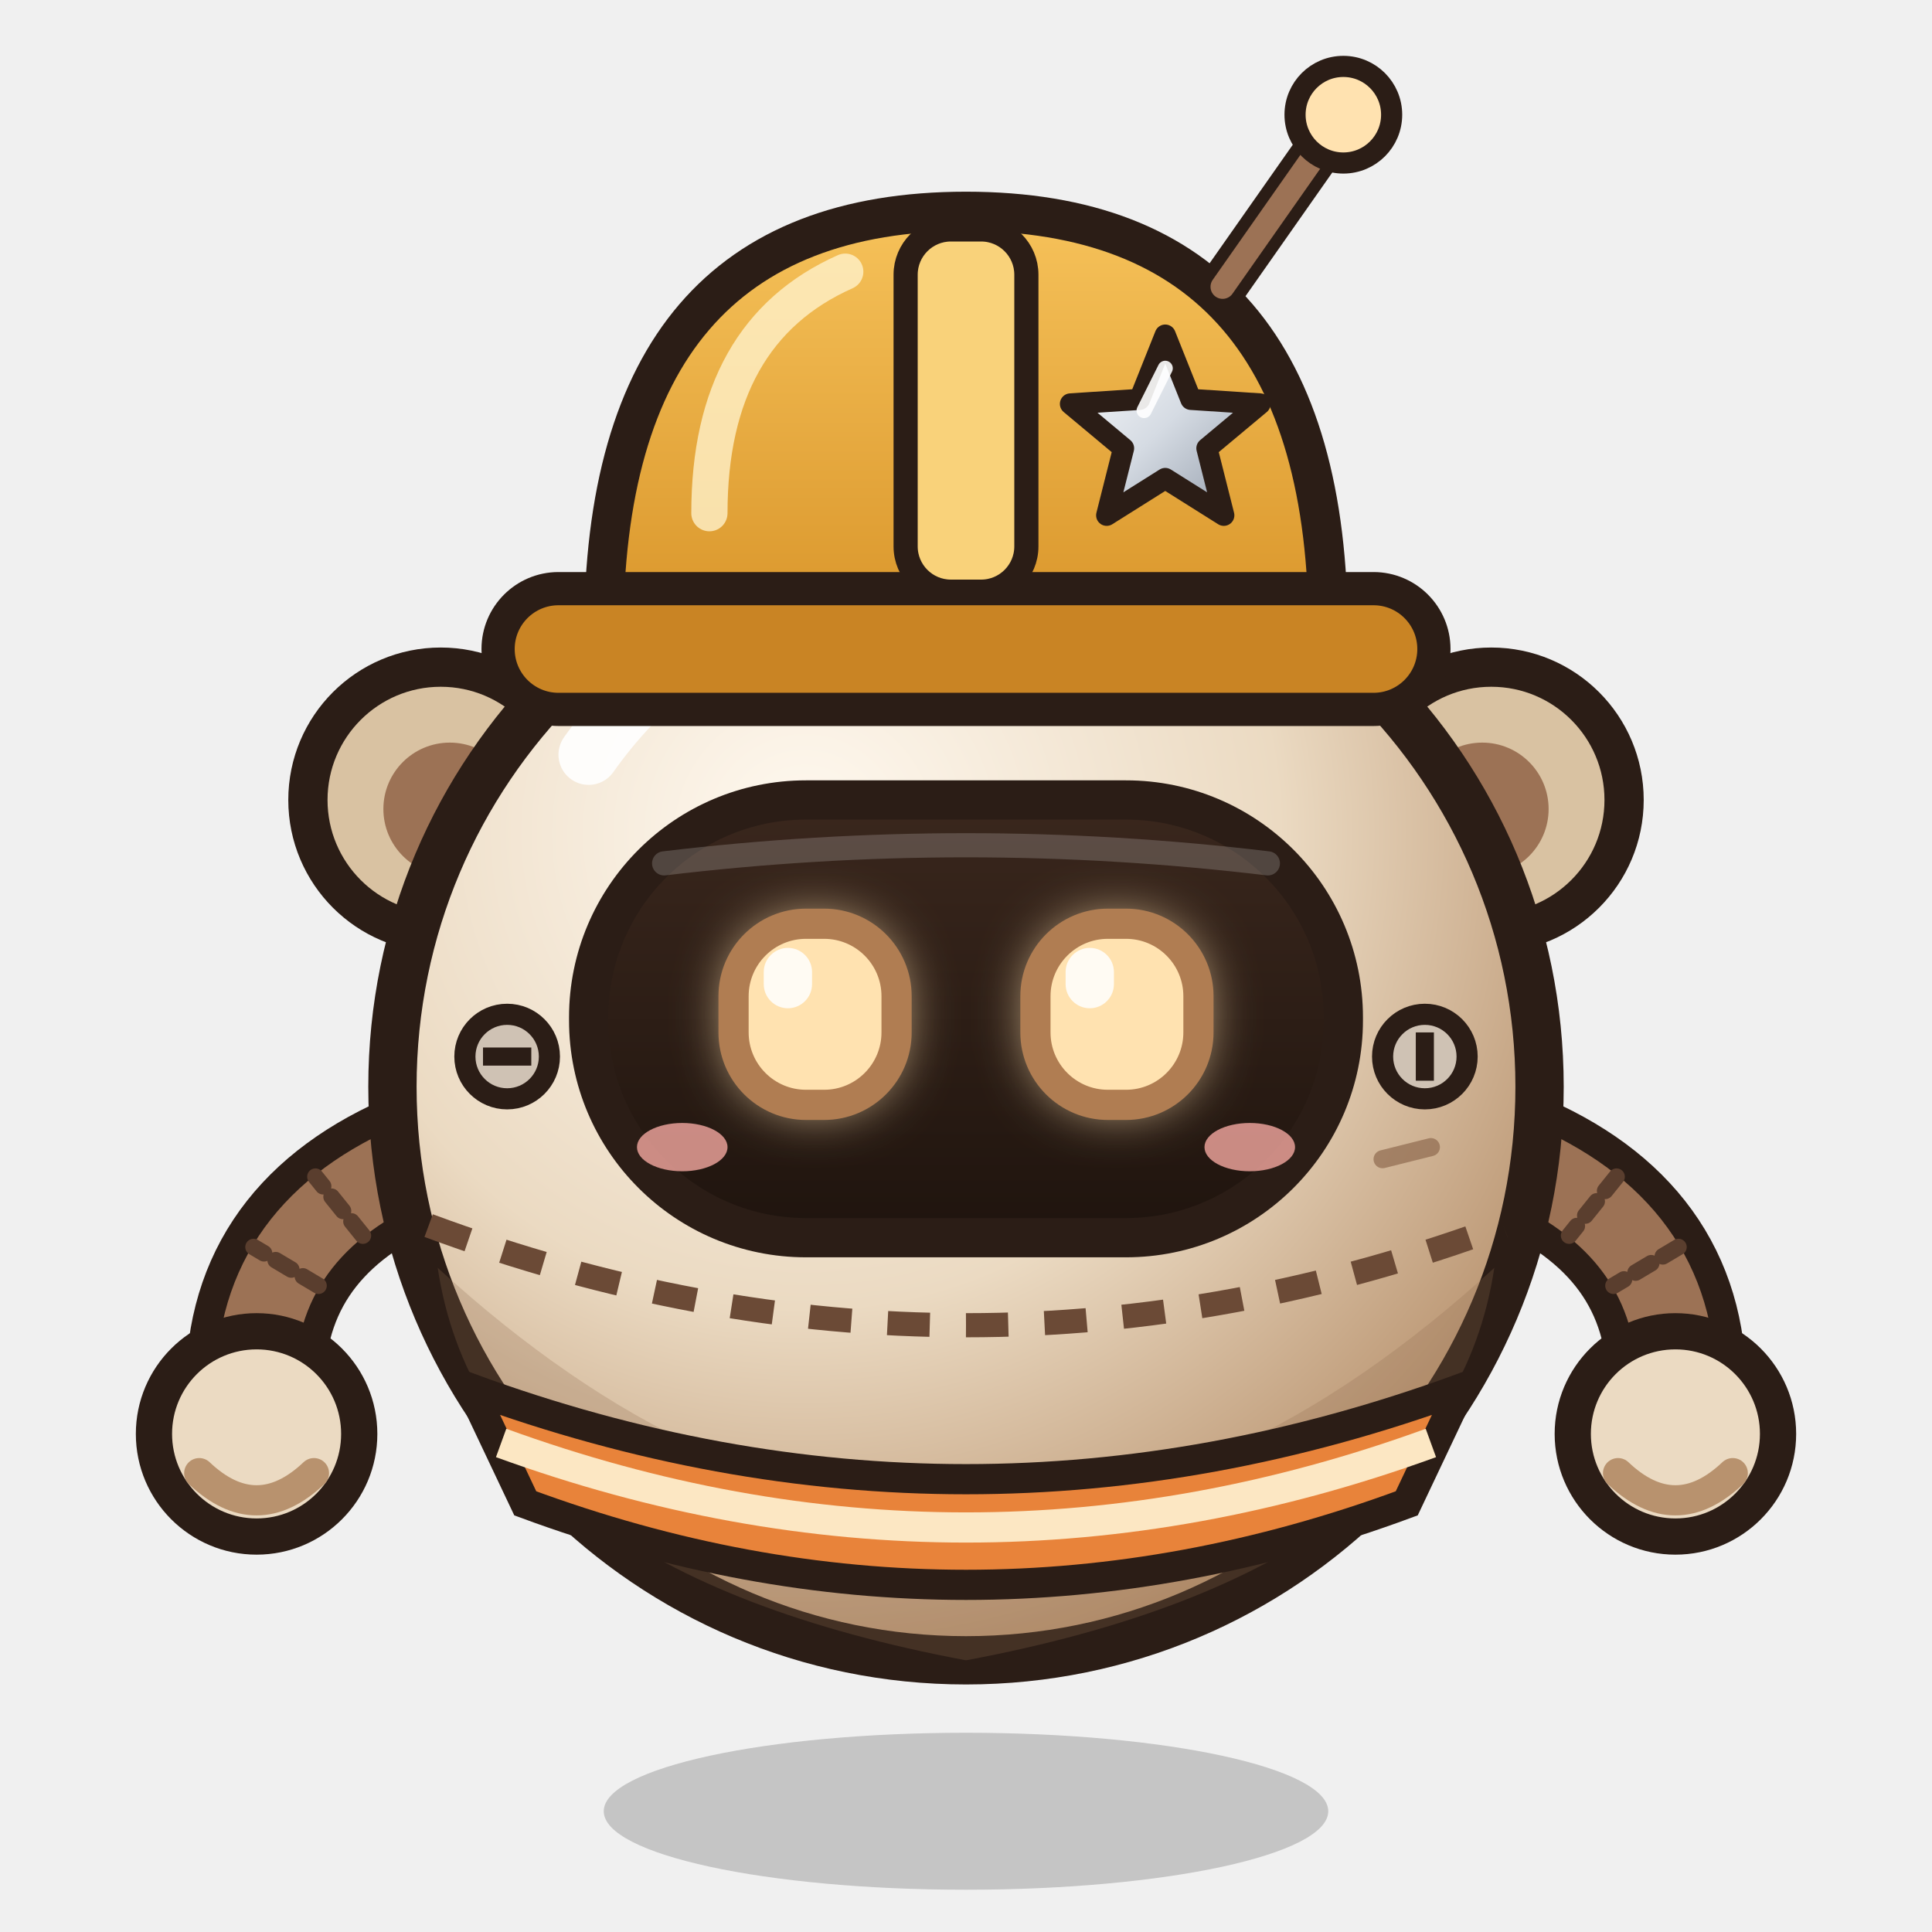
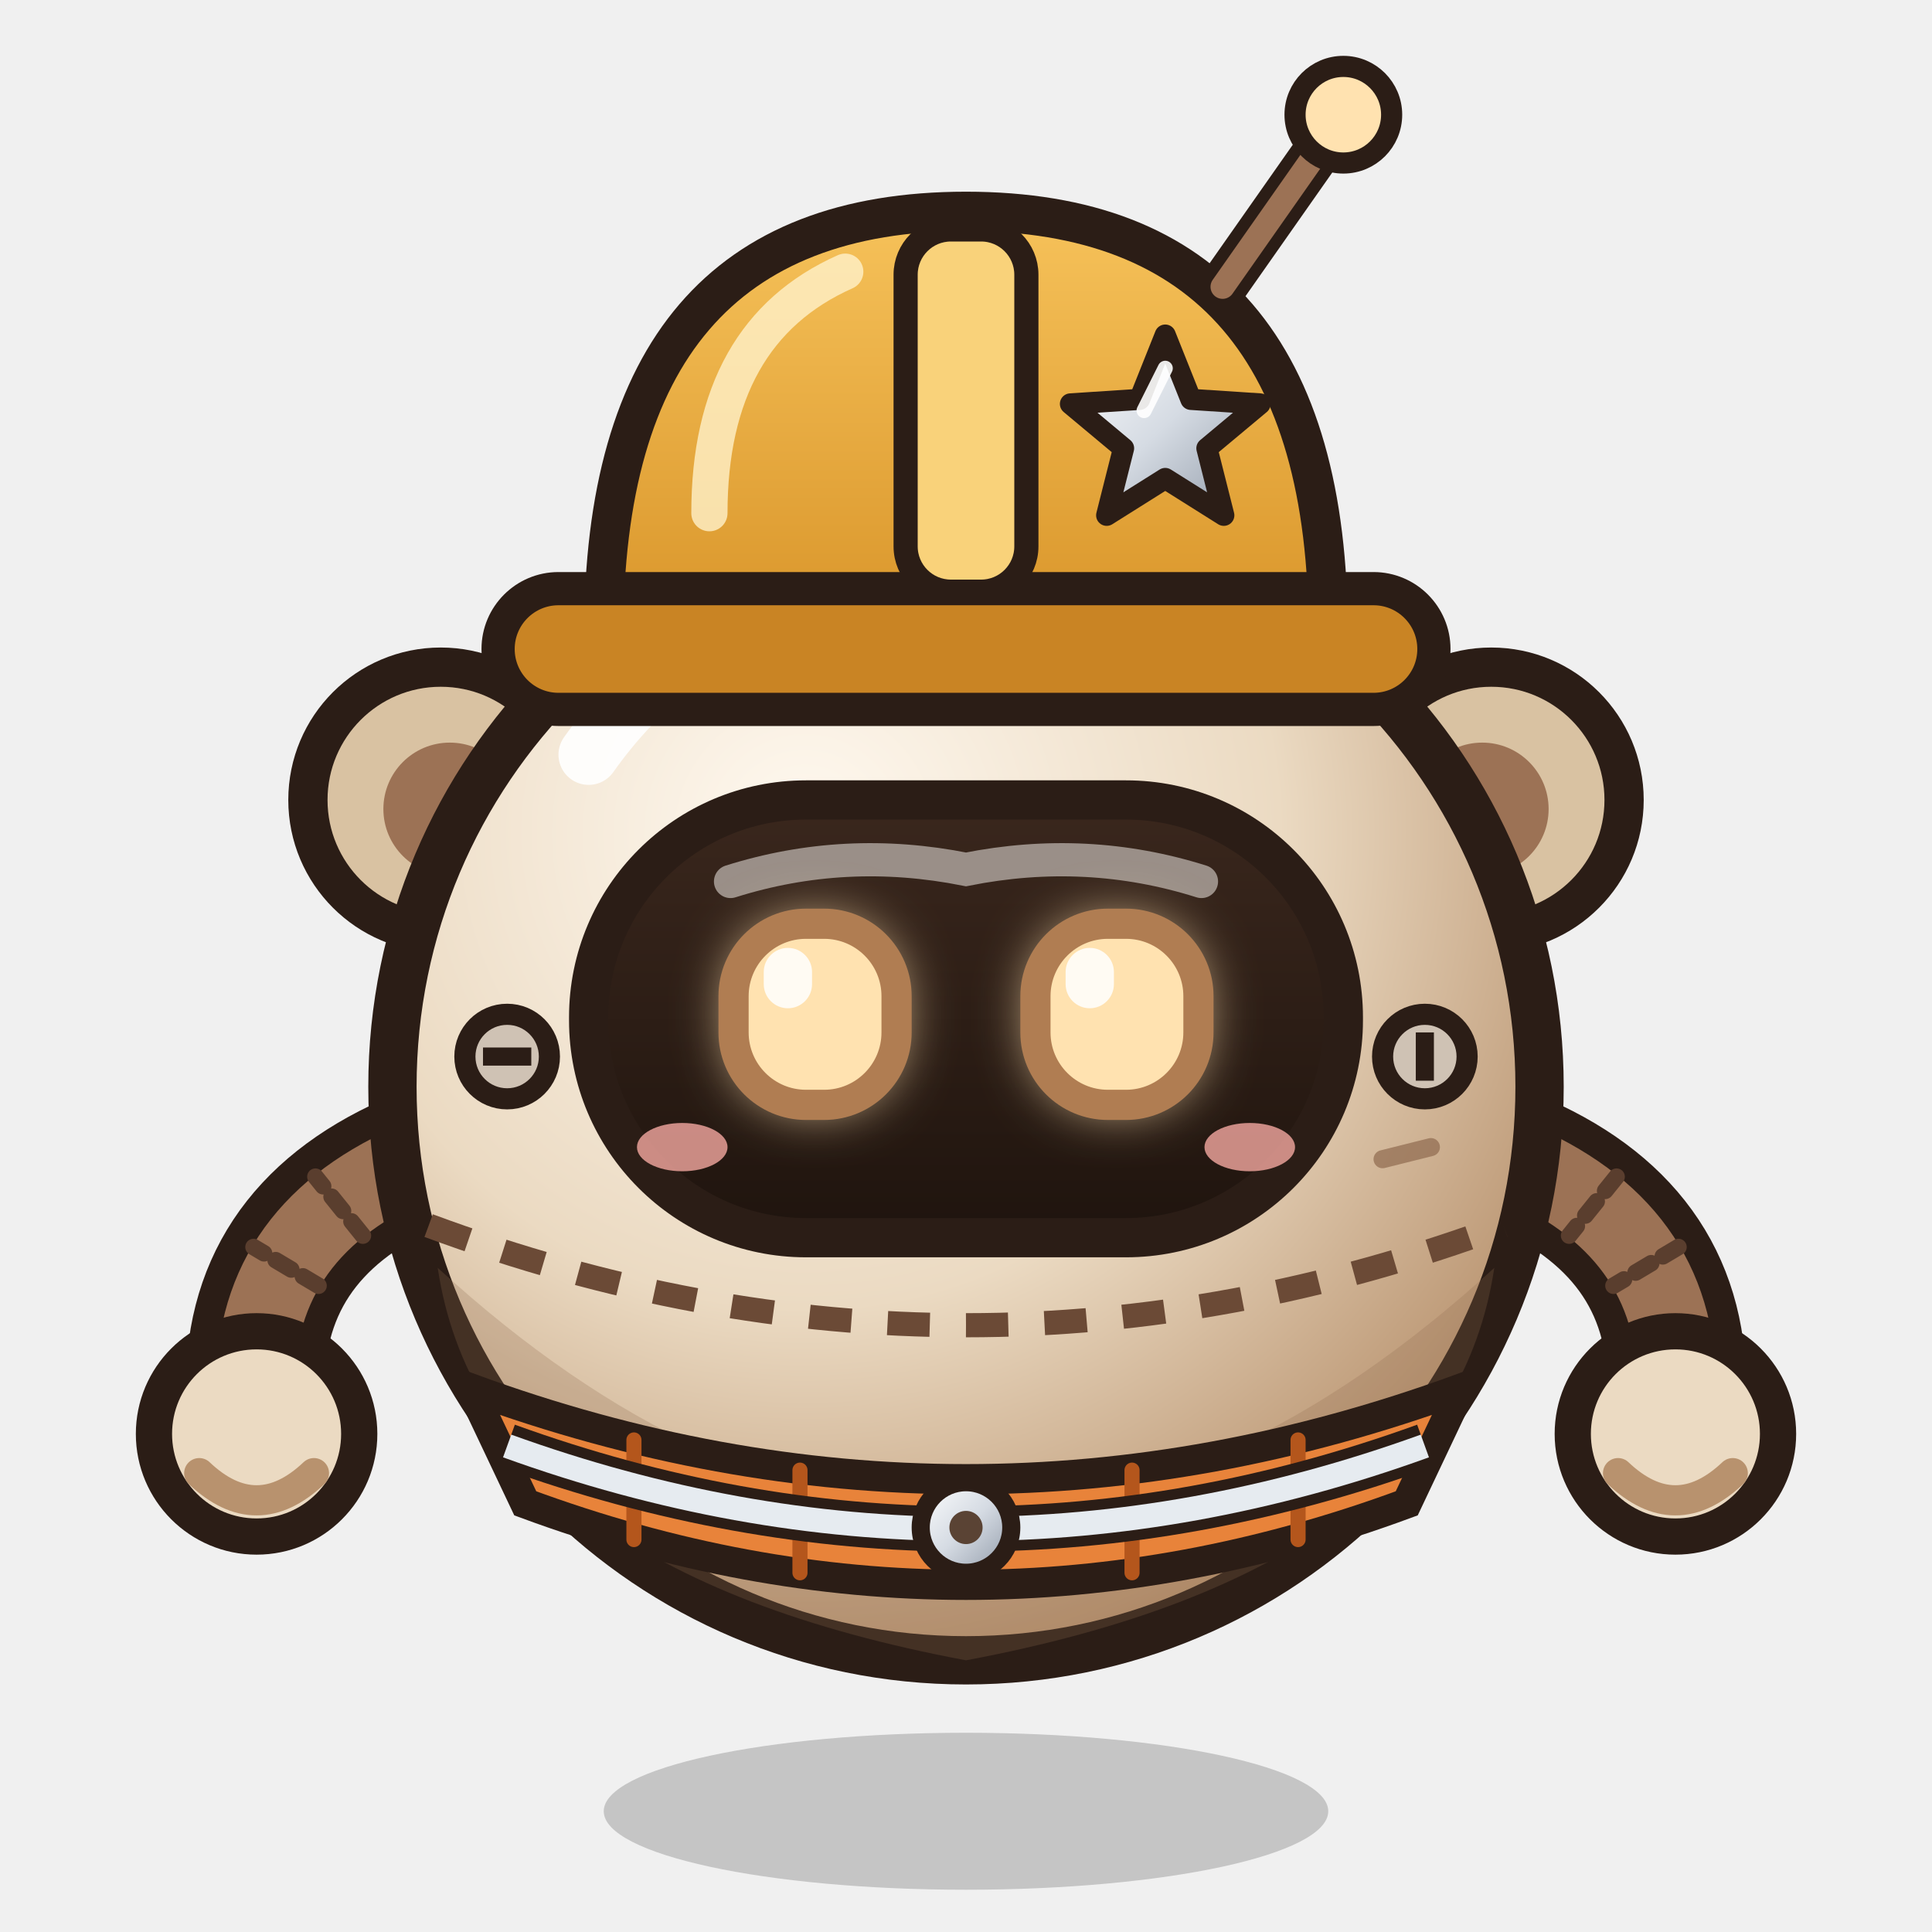
<svg xmlns="http://www.w3.org/2000/svg" viewBox="0 0 64 64" width="256" height="256">
  <defs>
    <radialGradient id="shell" cx="36%" cy="28%" r="75%">
      <stop offset="0%" stop-color="#FFF9F0" />
      <stop offset="55%" stop-color="#EBDAC2" />
      <stop offset="100%" stop-color="#B8926E" />
    </radialGradient>
    <linearGradient id="screen" x1="0" y1="0" x2="0" y2="1">
      <stop offset="0%" stop-color="#3A271D" />
      <stop offset="100%" stop-color="#1F140E" />
    </linearGradient>
    <linearGradient id="hat" x1="0" y1="0" x2="0" y2="1">
      <stop offset="0%" stop-color="#F6C25A" />
      <stop offset="100%" stop-color="#D9952A" />
    </linearGradient>
    <linearGradient id="silver" x1="0" y1="0" x2="1" y2="1">
      <stop offset="0%" stop-color="#FFFFFF" />
      <stop offset="50%" stop-color="#D5DBE3" />
      <stop offset="100%" stop-color="#8E98A6" />
    </linearGradient>
    <filter id="eyeGlow" x="-50%" y="-50%" width="200%" height="200%">
      <feGaussianBlur stdDeviation="0.9" result="b" />
      <feMerge>
        <feMergeNode in="b" />
        <feMergeNode in="SourceGraphic" />
      </feMerge>
    </filter>
  </defs>
  <ellipse cx="32" cy="60" rx="12" ry="2.6" fill="#000" opacity="0.18" />
  <path d="M15 38 Q9 40 8.5 45" stroke="#2B1D16" stroke-width="4.6" fill="none" stroke-linecap="round" />
  <path d="M15 38 Q9 40 8.5 45" stroke="#9C7255" stroke-width="2.6" fill="none" stroke-linecap="round" />
  <path d="M49 38 Q55 40 55.5 45" stroke="#2B1D16" stroke-width="4.6" fill="none" stroke-linecap="round" />
  <path d="M49 38 Q55 40 55.5 45" stroke="#9C7255" stroke-width="2.6" fill="none" stroke-linecap="round" />
  <path d="M12.02 40.93 L10.45 38.98" stroke="#5A3E2E" stroke-width="0.55" stroke-dasharray="0.6 0.45" stroke-linecap="round" />
  <path d="M10.55 42.59 L8.40 41.31" stroke="#5A3E2E" stroke-width="0.55" stroke-dasharray="0.6 0.45" stroke-linecap="round" />
  <path d="M53.55 38.98 L51.98 40.93" stroke="#5A3E2E" stroke-width="0.55" stroke-dasharray="0.6 0.45" stroke-linecap="round" />
  <path d="M55.60 41.31 L53.45 42.59" stroke="#5A3E2E" stroke-width="0.55" stroke-dasharray="0.6 0.45" stroke-linecap="round" />
  <circle cx="8.5" cy="47.5" r="3.4" fill="#EBDAC2" stroke="#2B1D16" stroke-width="1.2" />
  <circle cx="55.5" cy="47.5" r="3.4" fill="#EBDAC2" stroke="#2B1D16" stroke-width="1.2" />
  <path d="M6.6 48.8 Q8.5 50.6 10.4 48.8" stroke="#B8926E" stroke-width="1" fill="none" stroke-linecap="round" />
  <path d="M53.6 48.8 Q55.5 50.6 57.4 48.8" stroke="#B8926E" stroke-width="1" fill="none" stroke-linecap="round" />
  <circle cx="14.6" cy="26.5" r="4.4" fill="#D9C2A2" stroke="#2B1D16" stroke-width="1.3" />
  <circle cx="14.9" cy="26.8" r="2.2" fill="#9C7255" />
  <circle cx="49.4" cy="26.5" r="4.4" fill="#D9C2A2" stroke="#2B1D16" stroke-width="1.3" />
  <circle cx="49.1" cy="26.8" r="2.2" fill="#9C7255" />
  <circle cx="32" cy="36" r="19" fill="url(#shell)" stroke="#2B1D16" stroke-width="1.6" />
  <path d="M14.5 42 Q32 58 49.5 42 Q48 52 32 55 Q16 52 14.5 42 Z" fill="#8F6A4E" opacity="0.25" />
  <path d="M14.2 40.6 Q32 47.2 49.8 40.6" stroke="#6B4A36" stroke-width="0.8" fill="none" stroke-dasharray="1.4 1.2" />
  <path d="M15.6 46 Q32 52 48.4 46 L46.6 49.8 Q32 55.2 17.4 49.8 Z" fill="#E8833A" stroke="#2B1D16" stroke-width="1" />
-   <path d="M16.6 47.8 Q32 53.4 47.4 47.8" stroke="#FCE7C3" stroke-width="1" fill="none" />
+   <path d="M21 47.7 L21 51 M26.5 48.7 L26.5 52.1 M37.5 48.7 L37.5 52.1 M43 47.7 L43 51" stroke="#B4561C" stroke-width="0.5" stroke-linecap="round" />
+   <path d="M16.8 47.9 Q32 53.4 47.2 47.9" stroke="#2B1D16" stroke-width="1.5" fill="none" />
+   <path d="M16.8 47.9 Q32 53.4 47.2 47.9" stroke="#E6EBF0" stroke-width="0.8" fill="none" />
+   <circle cx="32" cy="50.6" r="1.5" fill="url(#silver)" stroke="#2B1D16" stroke-width="0.6" />
+   <circle cx="32" cy="50.6" r="0.55" fill="#5A4334" />
  <circle cx="16.8" cy="35" r="1.4" fill="#CFC2B4" stroke="#2B1D16" stroke-width="0.7" />
  <path d="M16 35 L17.6 35" stroke="#2B1D16" stroke-width="0.6" />
  <circle cx="47.2" cy="35" r="1.4" fill="#CFC2B4" stroke="#2B1D16" stroke-width="0.7" />
  <path d="M47.2 34.2 L47.2 35.8" stroke="#2B1D16" stroke-width="0.6" />
  <rect x="19.5" y="26.5" width="25" height="14.5" rx="7.2" fill="url(#screen)" stroke="#2B1D16" stroke-width="1.3" />
-   <path d="M22 28.6 Q32 27.4 42 28.6" stroke="#fff" stroke-width="0.8" fill="none" opacity="0.18" stroke-linecap="round" />
+   <path d="M24.2 29.2 Q28 28 32 28.8 Q36 28 39.8 29.2" stroke="#9A8F88" stroke-width="1.1" fill="none" stroke-linecap="round" />
  <g filter="url(#eyeGlow)">
    <rect x="24.3" y="30.6" width="5.4" height="6" rx="2.4" fill="#FFE2B0" />
    <rect x="34.3" y="30.6" width="5.4" height="6" rx="2.4" fill="#FFE2B0" />
  </g>
  <rect x="24.3" y="30.6" width="5.4" height="6" rx="2.4" fill="none" stroke="#B07D52" stroke-width="1" />
  <rect x="34.3" y="30.6" width="5.4" height="6" rx="2.4" fill="none" stroke="#B07D52" stroke-width="1" />
  <rect x="25.3" y="31.4" width="1.6" height="2" rx="0.8" fill="#fff" opacity="0.85" />
  <rect x="35.3" y="31.4" width="1.6" height="2" rx="0.8" fill="#fff" opacity="0.85" />
  <ellipse cx="22.6" cy="38" rx="1.5" ry="0.8" fill="#F4A7A0" opacity="0.8" />
  <ellipse cx="41.4" cy="38" rx="1.5" ry="0.8" fill="#F4A7A0" opacity="0.8" />
  <path d="M19.5 25 A15 15 0 0 1 26 19.8" stroke="#fff" stroke-width="2" fill="none" stroke-linecap="round" opacity="0.9" />
  <path d="M45.8 38.4 l1.6 -0.4" stroke="#8F6A4E" stroke-width="0.6" stroke-linecap="round" opacity="0.7" />
  <path d="M20 21 Q20 7 32 7 Q44 7 44 21 Z" fill="url(#hat)" stroke="#2B1D16" stroke-width="1.3" stroke-linejoin="round" />
  <rect x="16.5" y="19.5" width="31" height="4" rx="2" fill="#C98424" stroke="#2B1D16" stroke-width="1.1" />
  <rect x="30" y="7.6" width="4" height="12" rx="1.5" fill="#F9D27A" stroke="#2B1D16" stroke-width="0.8" />
  <path d="M23.5 17 Q23.5 11 28 9" stroke="#FFF1C9" stroke-width="1.2" fill="none" stroke-linecap="round" opacity="0.8" />
  <polygon points="38.60,11.10 39.45,13.23 41.74,13.38 39.98,14.85 40.54,17.07 38.60,15.85 36.66,17.07 37.22,14.85 35.46,13.38 37.75,13.23" fill="url(#silver)" stroke="#2B1D16" stroke-width="0.7" stroke-linejoin="round" />
  <path d="M37.9 13.6 L38.6 12.2" stroke="#fff" stroke-width="0.5" stroke-linecap="round" opacity="0.9" />
  <line x1="40.5" y1="9.5" x2="44.5" y2="3.8" stroke="#2B1D16" stroke-width="1.6" stroke-linecap="round" />
  <line x1="40.5" y1="9.5" x2="44.5" y2="3.8" stroke="#9C7255" stroke-width="0.8" stroke-linecap="round" />
  <circle cx="44.5" cy="3.8" r="1.6" fill="#FFE2B0" stroke="#2B1D16" stroke-width="0.7" />
</svg>
